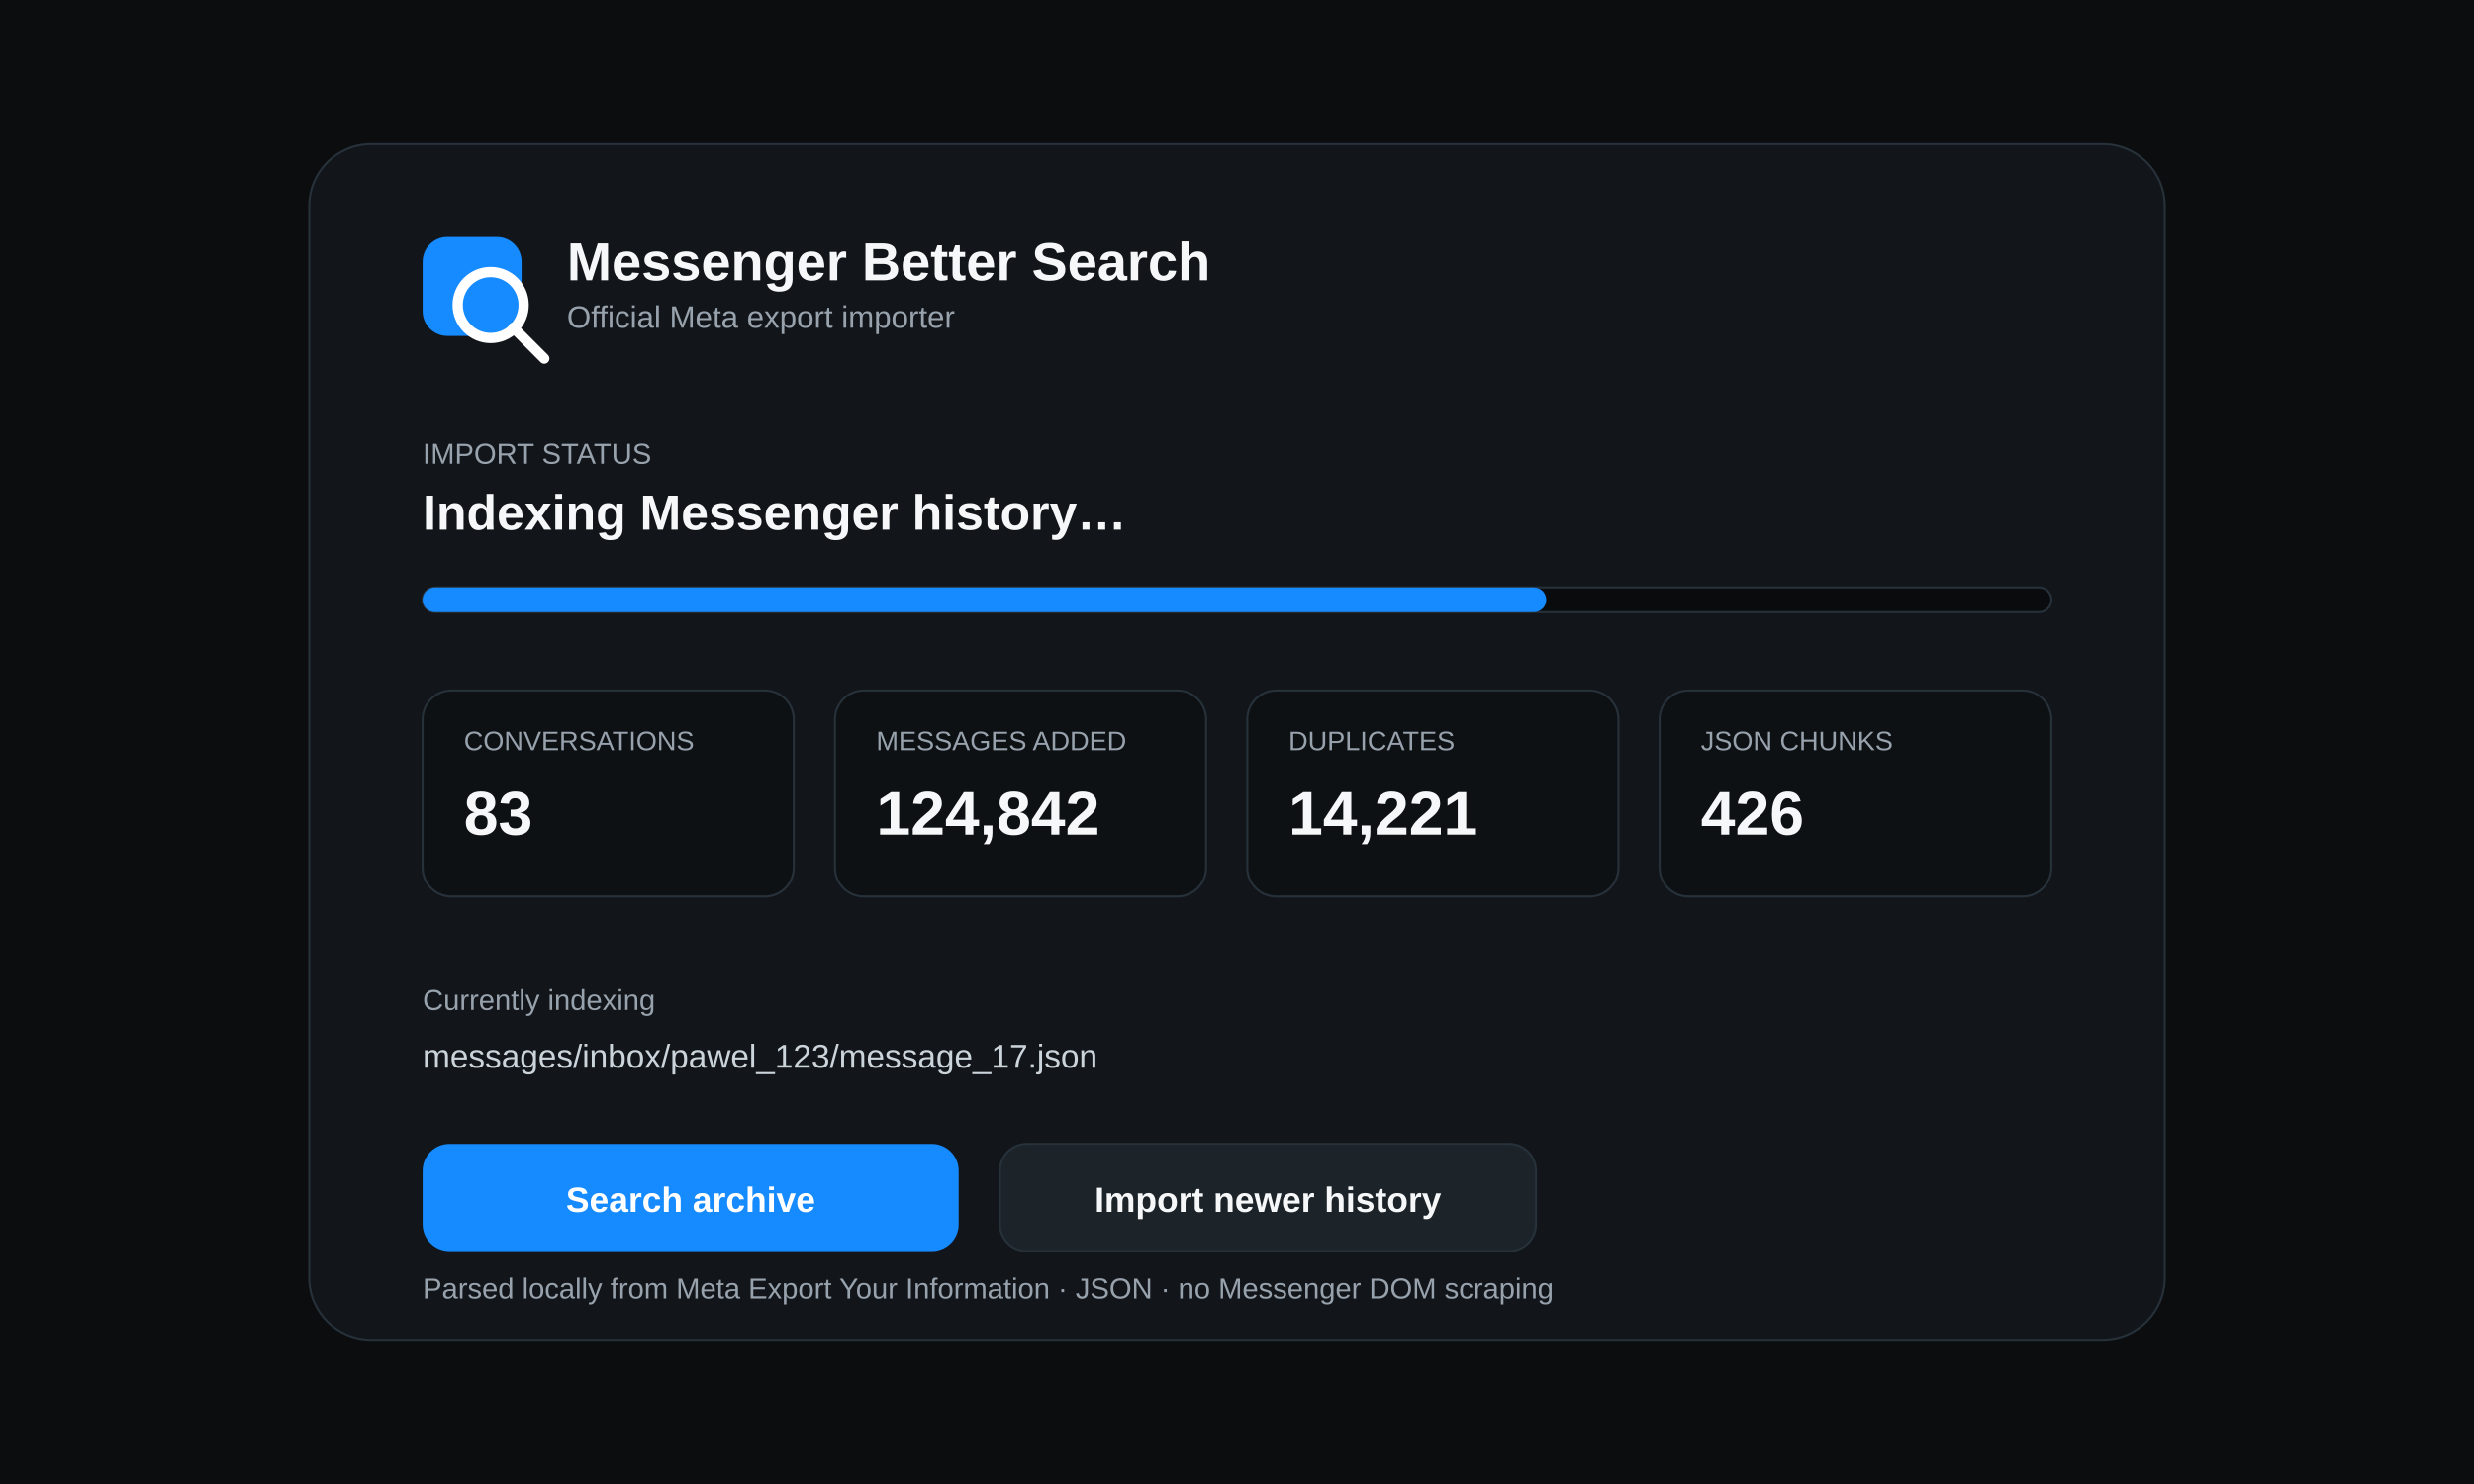
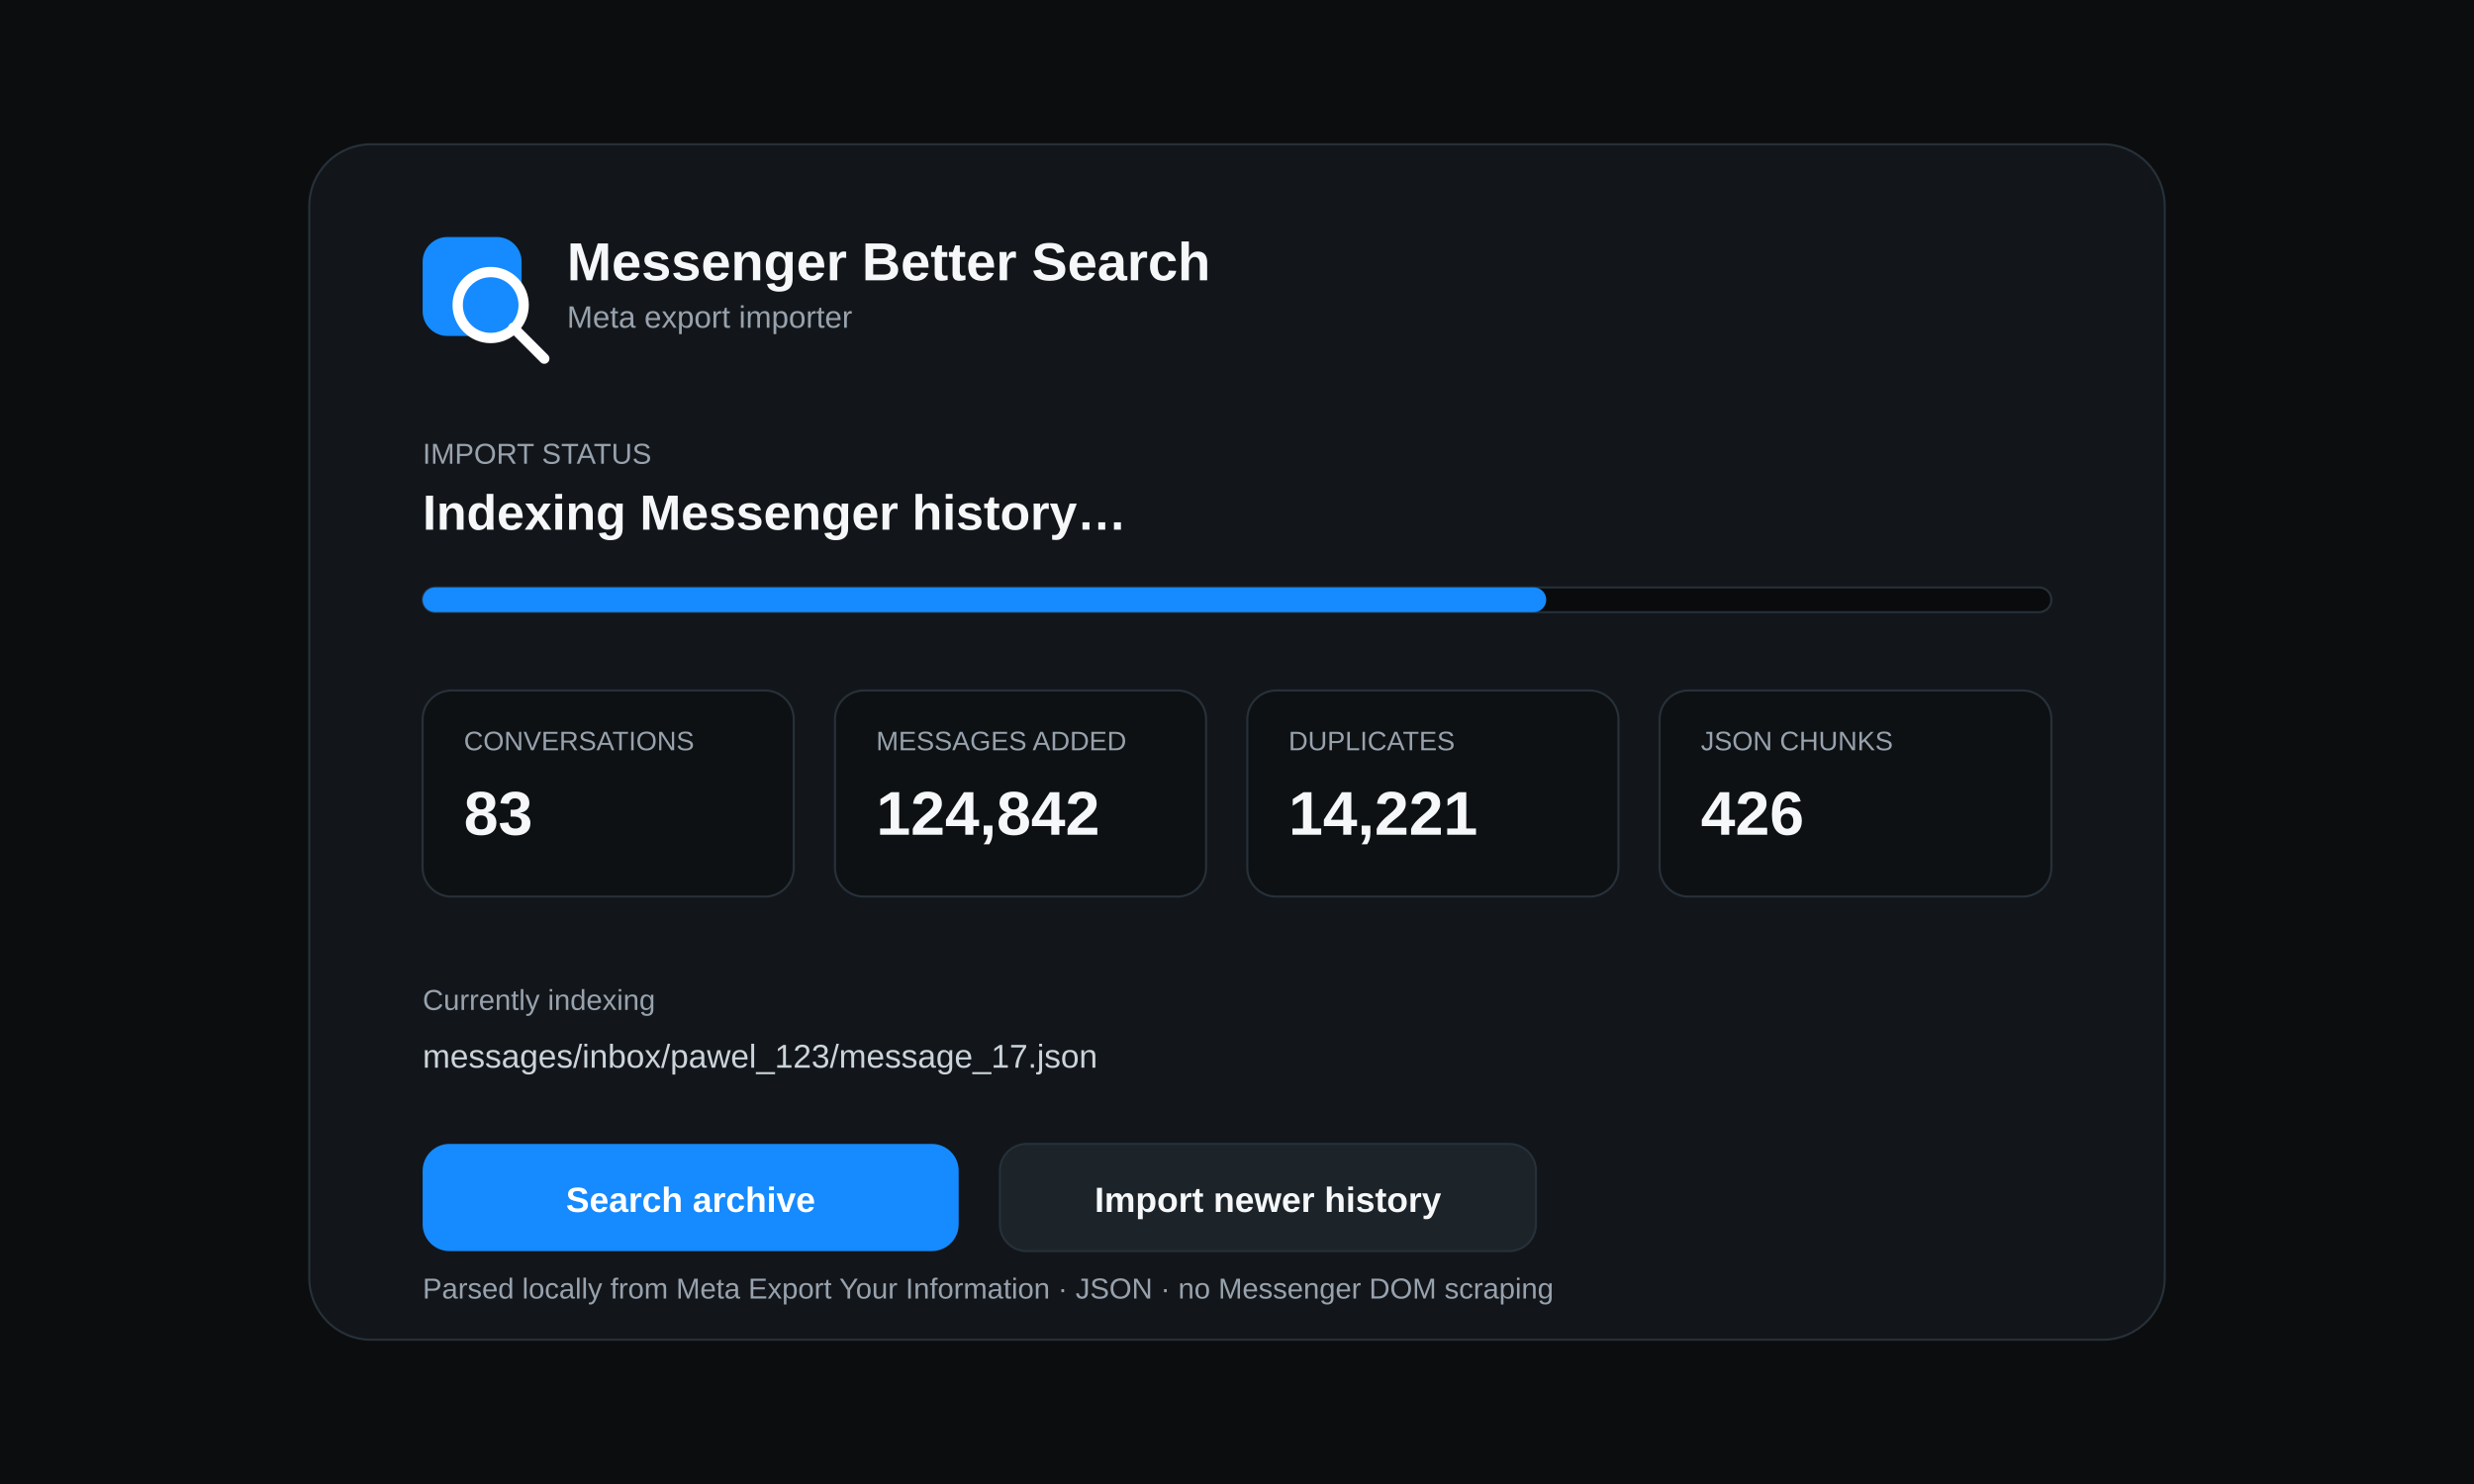
<svg xmlns="http://www.w3.org/2000/svg" width="1200" height="720" viewBox="0 0 1200 720">
  <rect width="1200" height="720" fill="#0b0d0f" />
  <rect x="150" y="70" width="900" height="580" rx="30" fill="#12161a" stroke="#27313a" />
  <rect x="205" y="115" width="48" height="48" rx="12" fill="#168aff" />
  <circle cx="238" cy="148" r="16" fill="none" stroke="#fff" stroke-width="5" />
  <line x1="249" y1="159" x2="264" y2="174" stroke="#fff" stroke-width="5" stroke-linecap="round" />
  <text x="275" y="136" font-family="Arial" font-weight="700" font-size="26" fill="#f5f7f8">Messenger Better Search</text>
-   <text x="275" y="159" font-family="Arial" font-size="15" fill="#98a2ad">Official Meta export importer</text>
+   <text x="275" y="159" font-family="Arial" font-size="15" fill="#98a2ad">Meta export importer</text>
  <text x="205" y="225" font-family="Arial" font-size="14" fill="#98a2ad">IMPORT STATUS</text>
  <text x="205" y="257" font-family="Arial" font-weight="700" font-size="24" fill="#f5f7f8">Indexing Messenger history…</text>
  <rect x="205" y="285" width="790" height="12" rx="6" fill="#090b0d" stroke="#27313a" />
  <rect x="205" y="285" width="545" height="12" rx="6" fill="#168aff" />
  <rect x="205" y="335" width="180" height="100" rx="14" fill="#0d1114" stroke="#27313a" />
  <text x="225" y="364" font-family="Arial" font-size="13" fill="#98a2ad">CONVERSATIONS</text>
  <text x="225" y="405" font-family="Arial" font-size="30" font-weight="700" fill="#f5f7f8">83</text>
  <rect x="405" y="335" width="180" height="100" rx="14" fill="#0d1114" stroke="#27313a" />
  <text x="425" y="364" font-family="Arial" font-size="13" fill="#98a2ad">MESSAGES ADDED</text>
  <text x="425" y="405" font-family="Arial" font-size="30" font-weight="700" fill="#f5f7f8">124,842</text>
  <rect x="605" y="335" width="180" height="100" rx="14" fill="#0d1114" stroke="#27313a" />
  <text x="625" y="364" font-family="Arial" font-size="13" fill="#98a2ad">DUPLICATES</text>
  <text x="625" y="405" font-family="Arial" font-size="30" font-weight="700" fill="#f5f7f8">14,221</text>
  <rect x="805" y="335" width="190" height="100" rx="14" fill="#0d1114" stroke="#27313a" />
  <text x="825" y="364" font-family="Arial" font-size="13" fill="#98a2ad">JSON CHUNKS</text>
  <text x="825" y="405" font-family="Arial" font-size="30" font-weight="700" fill="#f5f7f8">426</text>
  <text x="205" y="490" font-family="Arial" font-size="14" fill="#98a2ad">Currently indexing</text>
  <text x="205" y="518" font-family="Arial" font-size="16" fill="#cbd4da">messages/inbox/pawel_123/message_17.json</text>
  <rect x="205" y="555" width="260" height="52" rx="13" fill="#168aff" />
  <text x="335" y="588" text-anchor="middle" font-family="Arial" font-size="17" font-weight="700" fill="#fff">Search archive</text>
  <rect x="485" y="555" width="260" height="52" rx="13" fill="#1c2329" stroke="#27313a" />
  <text x="615" y="588" text-anchor="middle" font-family="Arial" font-size="17" font-weight="700" fill="#f5f7f8">Import newer history</text>
  <text x="205" y="630" font-family="Arial" font-size="14" fill="#98a2ad">Parsed locally from Meta Export Your Information · JSON · no Messenger DOM scraping</text>
</svg>
